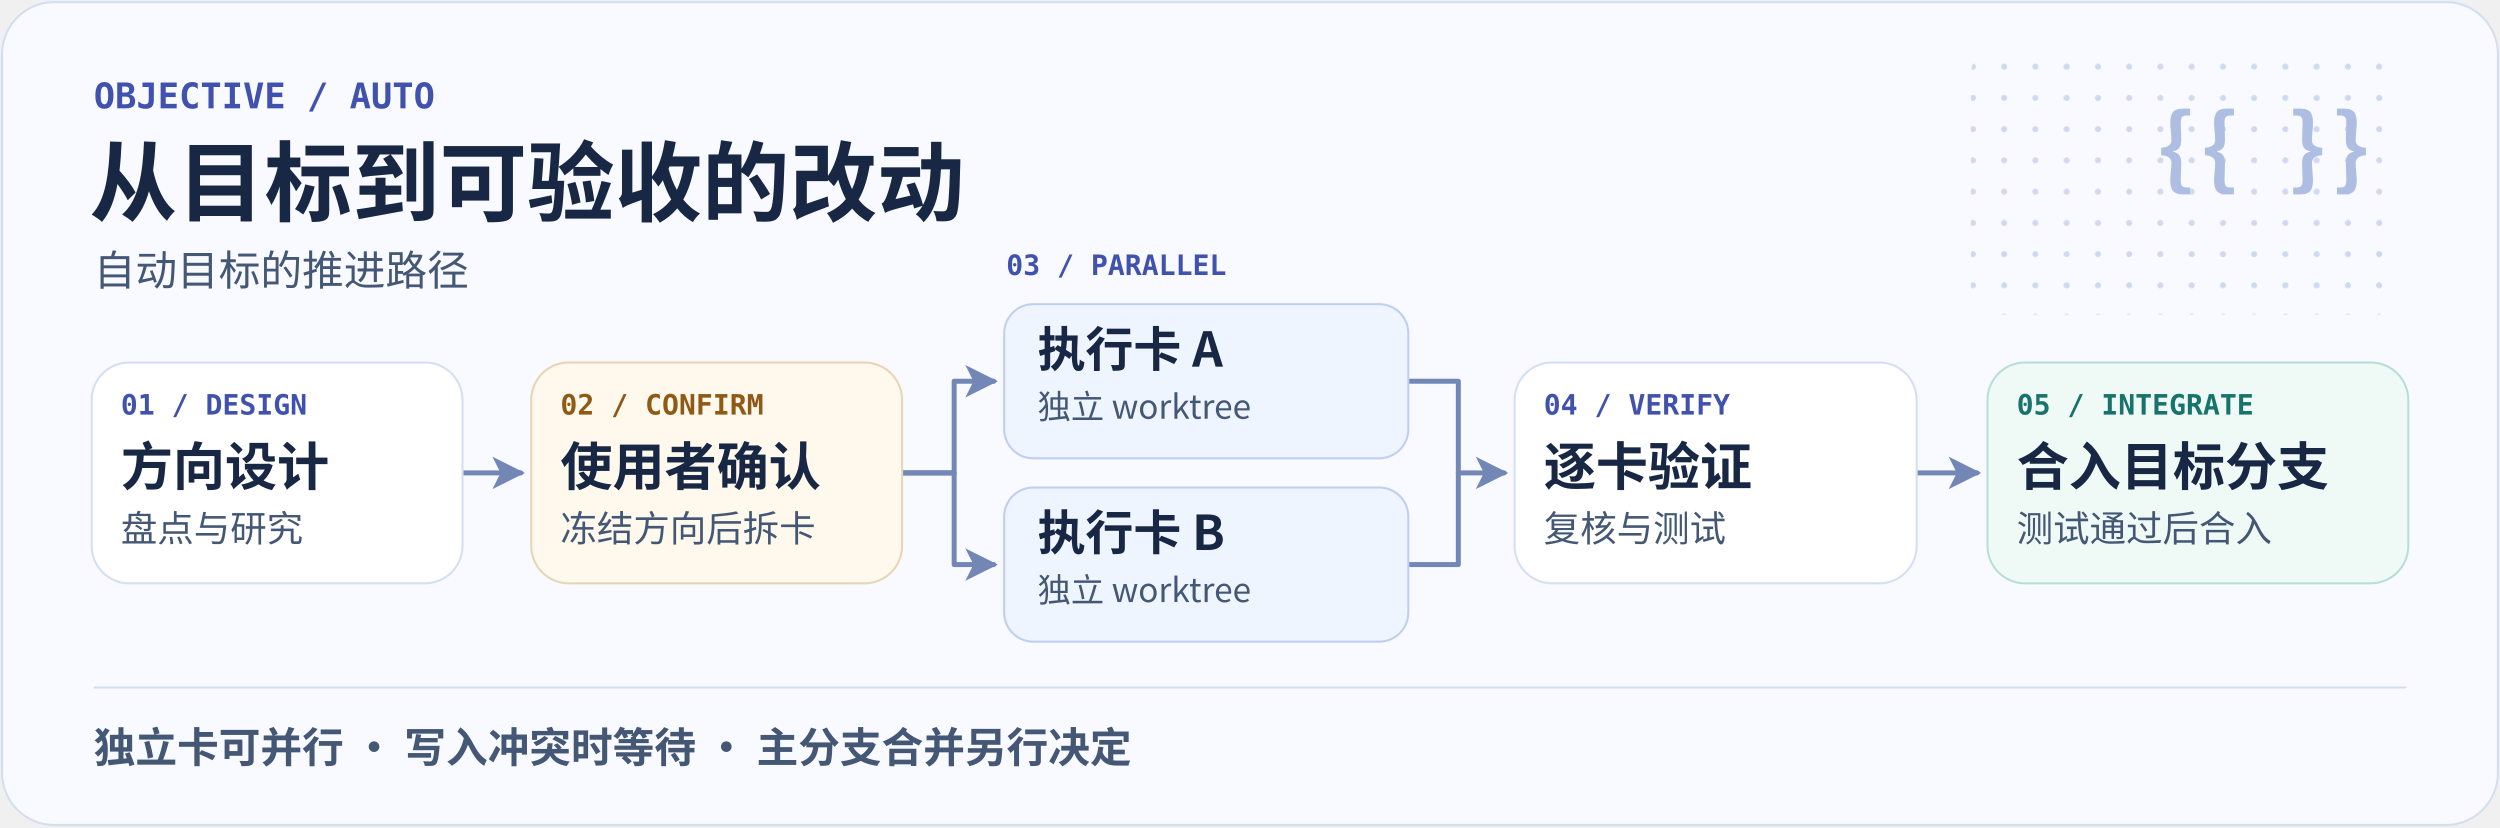
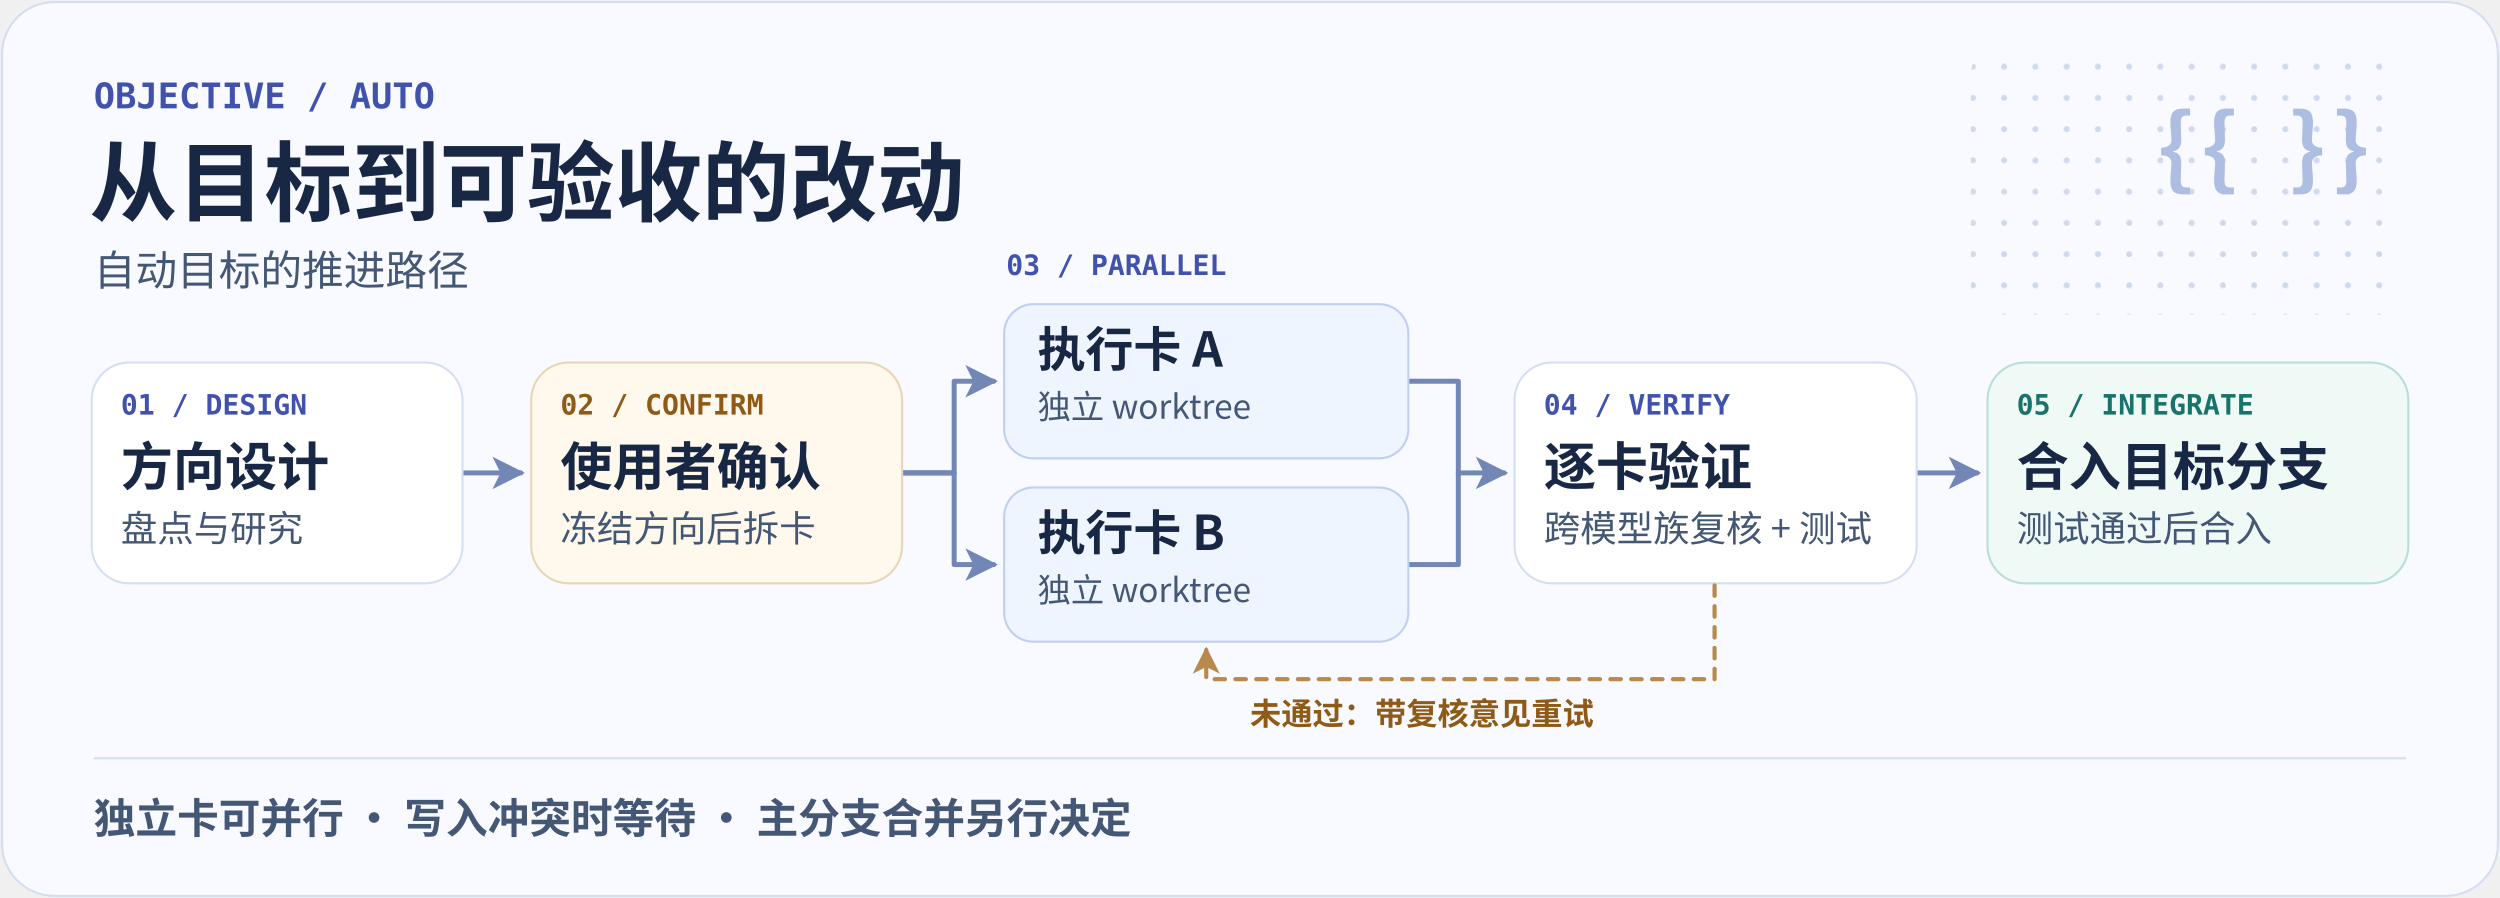
- <svg xmlns="http://www.w3.org/2000/svg" width="1200" height="397" viewBox="0 0 1200 397" role="img" aria-labelledby="title description" xml:lang="zh-CN">
+ <svg xmlns="http://www.w3.org/2000/svg" width="1200" height="431" viewBox="0 0 1200 431" role="img" aria-labelledby="title description" xml:lang="zh-CN">
  <defs>
    <pattern id="dots" width="15" height="15" patternUnits="userSpaceOnUse">
      <circle cx="2" cy="2" r="1.45" fill="#bcc9e6" />
    </pattern>
    <marker id="arrow" viewBox="0 0 8 8" markerWidth="6.5" markerHeight="6.5" refX="7" refY="4" orient="auto-start-reverse">
      <path d="M0 0L8 4L0 8L2 4Z" fill="#7387b7" />
    </marker>
+     <marker id="arrowWarm" viewBox="0 0 8 8" markerWidth="6.5" markerHeight="6.5" refX="7" refY="4" orient="auto-start-reverse">
+       <path d="M0 0L8 4L0 8L2 4Z" fill="#b8894a" />
+     </marker>
  </defs>
-   <rect x="1" y="1" width="1198" height="395" rx="25" fill="#f8faff" stroke="#d4def1" />
+   <rect x="1" y="1" width="1198" height="429" rx="25" fill="#f8faff" stroke="#d4def1" />
  <rect x="946" y="25" width="209" height="126" rx="10" fill="url(#dots)" opacity=".71" />
  <text x="1034" y="86" font-family="ui-monospace,SFMono-Regular,Menlo,Consolas,monospace" font-size="42" font-weight="600" fill="#aebde2">{{  }}</text>
  <text x="45" y="52" font-family="ui-monospace,SFMono-Regular,Menlo,Consolas,monospace" font-size="17" font-weight="730" fill="#4052ad">OBJECTIVE   /   AUTO</text>
  <text x="43" y="103" font-family="-apple-system,BlinkMacSystemFont,&quot;Segoe UI&quot;,&quot;PingFang SC&quot;,&quot;Hiragino Sans GB&quot;,&quot;Noto Sans CJK SC&quot;,sans-serif" font-size="42" font-weight="750" fill="#172744">从目标到可验收的改动</text>
  <text x="45" y="137" font-family="-apple-system,BlinkMacSystemFont,&quot;Segoe UI&quot;,&quot;PingFang SC&quot;,&quot;Hiragino Sans GB&quot;,&quot;Noto Sans CJK SC&quot;,sans-serif" font-size="20" font-weight="480" fill="#445775">自动目标的推进路径</text>
  <text x="483" y="132" font-family="ui-monospace,SFMono-Regular,Menlo,Consolas,monospace" font-size="13.5" font-weight="700" fill="#4052ad">03 / PARALLEL</text>
  <path d="M222 227 H250" fill="none" stroke="#7387b7" stroke-width="2.4" stroke-linecap="round" stroke-linejoin="round" marker-end="url(#arrow)" />
  <path d="M433 227 H458 V183 H477" fill="none" stroke="#7387b7" stroke-width="2.4" stroke-linecap="round" stroke-linejoin="round" marker-end="url(#arrow)" />
  <path d="M433 227 H458 V271 H477" fill="none" stroke="#7387b7" stroke-width="2.4" stroke-linecap="round" stroke-linejoin="round" marker-end="url(#arrow)" />
  <path d="M676 183 H700 V227 H722" fill="none" stroke="#7387b7" stroke-width="2.4" stroke-linecap="round" stroke-linejoin="round" marker-end="url(#arrow)" />
  <path d="M676 271 H700 V227" fill="none" stroke="#7387b7" stroke-width="2.4" stroke-linecap="round" stroke-linejoin="round" />
  <path d="M920 227 H949" fill="none" stroke="#7387b7" stroke-width="2.4" stroke-linecap="round" stroke-linejoin="round" marker-end="url(#arrow)" />
  <rect x="44" y="174" width="178" height="106" rx="18" fill="#fff" stroke="#d4dff1" />
  <text x="58" y="199" font-family="ui-monospace,SFMono-Regular,Menlo,Consolas,monospace" font-size="13.5" font-weight="700" fill="#4052ad">01 / DESIGN</text>
  <text x="58" y="233" font-family="-apple-system,BlinkMacSystemFont,&quot;Segoe UI&quot;,&quot;PingFang SC&quot;,&quot;Hiragino Sans GB&quot;,&quot;Noto Sans CJK SC&quot;,sans-serif" font-size="25" font-weight="720" fill="#172744">方向设计</text>
  <text x="58" y="260" font-family="-apple-system,BlinkMacSystemFont,&quot;Segoe UI&quot;,&quot;PingFang SC&quot;,&quot;Hiragino Sans GB&quot;,&quot;Noto Sans CJK SC&quot;,sans-serif" font-size="17.5" font-weight="490" fill="#445775">盘点与研究</text>
  <rect x="255" y="174" width="178" height="106" rx="18" fill="#fff9ed" stroke="#e6d6b6" />
  <text x="269" y="199" font-family="ui-monospace,SFMono-Regular,Menlo,Consolas,monospace" font-size="13.5" font-weight="700" fill="#8f5a16">02 / CONFIRM</text>
  <text x="269" y="233" font-family="-apple-system,BlinkMacSystemFont,&quot;Segoe UI&quot;,&quot;PingFang SC&quot;,&quot;Hiragino Sans GB&quot;,&quot;Noto Sans CJK SC&quot;,sans-serif" font-size="25" font-weight="720" fill="#172744">使用者确认</text>
  <text x="269" y="260" font-family="-apple-system,BlinkMacSystemFont,&quot;Segoe UI&quot;,&quot;PingFang SC&quot;,&quot;Hiragino Sans GB&quot;,&quot;Noto Sans CJK SC&quot;,sans-serif" font-size="17.5" font-weight="490" fill="#445775">冻结方向后拆卡</text>
  <rect x="727" y="174" width="193" height="106" rx="18" fill="#fff" stroke="#d4dff1" />
  <text x="741" y="199" font-family="ui-monospace,SFMono-Regular,Menlo,Consolas,monospace" font-size="13.5" font-weight="700" fill="#4052ad">04 / VERIFY</text>
  <text x="741" y="233" font-family="-apple-system,BlinkMacSystemFont,&quot;Segoe UI&quot;,&quot;PingFang SC&quot;,&quot;Hiragino Sans GB&quot;,&quot;Noto Sans CJK SC&quot;,sans-serif" font-size="25" font-weight="720" fill="#172744">逐卡验证</text>
-   <text x="741" y="260" font-family="-apple-system,BlinkMacSystemFont,&quot;Segoe UI&quot;,&quot;PingFang SC&quot;,&quot;Hiragino Sans GB&quot;,&quot;Noto Sans CJK SC&quot;,sans-serif" font-size="17.5" font-weight="490" fill="#445775">复核与测试</text>
+   <text x="741" y="260" font-family="-apple-system,BlinkMacSystemFont,&quot;Segoe UI&quot;,&quot;PingFang SC&quot;,&quot;Hiragino Sans GB&quot;,&quot;Noto Sans CJK SC&quot;,sans-serif" font-size="17.5" font-weight="490" fill="#445775">跨模型族复核 + 测试</text>
  <rect x="954" y="174" width="202" height="106" rx="18" fill="#effaf7" stroke="#b9ded7" />
  <text x="968" y="199" font-family="ui-monospace,SFMono-Regular,Menlo,Consolas,monospace" font-size="13.5" font-weight="700" fill="#18736b">05 / INTEGRATE</text>
  <text x="968" y="233" font-family="-apple-system,BlinkMacSystemFont,&quot;Segoe UI&quot;,&quot;PingFang SC&quot;,&quot;Hiragino Sans GB&quot;,&quot;Noto Sans CJK SC&quot;,sans-serif" font-size="25" font-weight="720" fill="#172744">合入目标分支</text>
  <text x="968" y="260" font-family="-apple-system,BlinkMacSystemFont,&quot;Segoe UI&quot;,&quot;PingFang SC&quot;,&quot;Hiragino Sans GB&quot;,&quot;Noto Sans CJK SC&quot;,sans-serif" font-size="17.5" font-weight="490" fill="#445775">测试通过后合入</text>
  <rect x="482" y="146" width="194" height="74" rx="14" fill="#eef5ff" stroke="#bfcff0" />
  <text x="498" y="176" font-family="-apple-system,BlinkMacSystemFont,&quot;Segoe UI&quot;,&quot;PingFang SC&quot;,&quot;Hiragino Sans GB&quot;,&quot;Noto Sans CJK SC&quot;,sans-serif" font-size="23" font-weight="730" fill="#172744">执行卡 A</text>
  <text x="498" y="201" font-family="-apple-system,BlinkMacSystemFont,&quot;Segoe UI&quot;,&quot;PingFang SC&quot;,&quot;Hiragino Sans GB&quot;,&quot;Noto Sans CJK SC&quot;,sans-serif" font-size="16" font-weight="490" fill="#445775">独立 worktree</text>
  <rect x="482" y="234" width="194" height="74" rx="14" fill="#eef5ff" stroke="#bfcff0" />
  <text x="498" y="264" font-family="-apple-system,BlinkMacSystemFont,&quot;Segoe UI&quot;,&quot;PingFang SC&quot;,&quot;Hiragino Sans GB&quot;,&quot;Noto Sans CJK SC&quot;,sans-serif" font-size="23" font-weight="730" fill="#172744">执行卡 B</text>
  <text x="498" y="289" font-family="-apple-system,BlinkMacSystemFont,&quot;Segoe UI&quot;,&quot;PingFang SC&quot;,&quot;Hiragino Sans GB&quot;,&quot;Noto Sans CJK SC&quot;,sans-serif" font-size="16" font-weight="490" fill="#445775">独立 worktree</text>
-   <path d="M45 330 H1155" stroke="#d4deef" />
-   <text x="45" y="366" font-family="-apple-system,BlinkMacSystemFont,&quot;Segoe UI&quot;,&quot;PingFang SC&quot;,&quot;Hiragino Sans GB&quot;,&quot;Noto Sans CJK SC&quot;,sans-serif" font-size="20" font-weight="570" fill="#445775">独立卡可并行 · 写入冲突时等待 · 主分支合并另行决定</text>
+   <path d="M823 281 V326 H579 V312" fill="none" stroke="#b8894a" stroke-width="2" stroke-dasharray="5 5" stroke-linecap="round" stroke-linejoin="round" marker-end="url(#arrowWarm)" />
+   <text x="600" y="348" font-family="-apple-system,BlinkMacSystemFont,&quot;Segoe UI&quot;,&quot;PingFang SC&quot;,&quot;Hiragino Sans GB&quot;,&quot;Noto Sans CJK SC&quot;,sans-serif" font-size="15" font-weight="600" fill="#8f5a16">未通过：带复核意见重试</text>
+   <path d="M45 364 H1155" stroke="#d4deef" />
+   <text x="45" y="400" font-family="-apple-system,BlinkMacSystemFont,&quot;Segoe UI&quot;,&quot;PingFang SC&quot;,&quot;Hiragino Sans GB&quot;,&quot;Noto Sans CJK SC&quot;,sans-serif" font-size="20" font-weight="570" fill="#445775">独立卡可并行 · 写入冲突时等待 · 主分支合并另行决定</text>
</svg>
